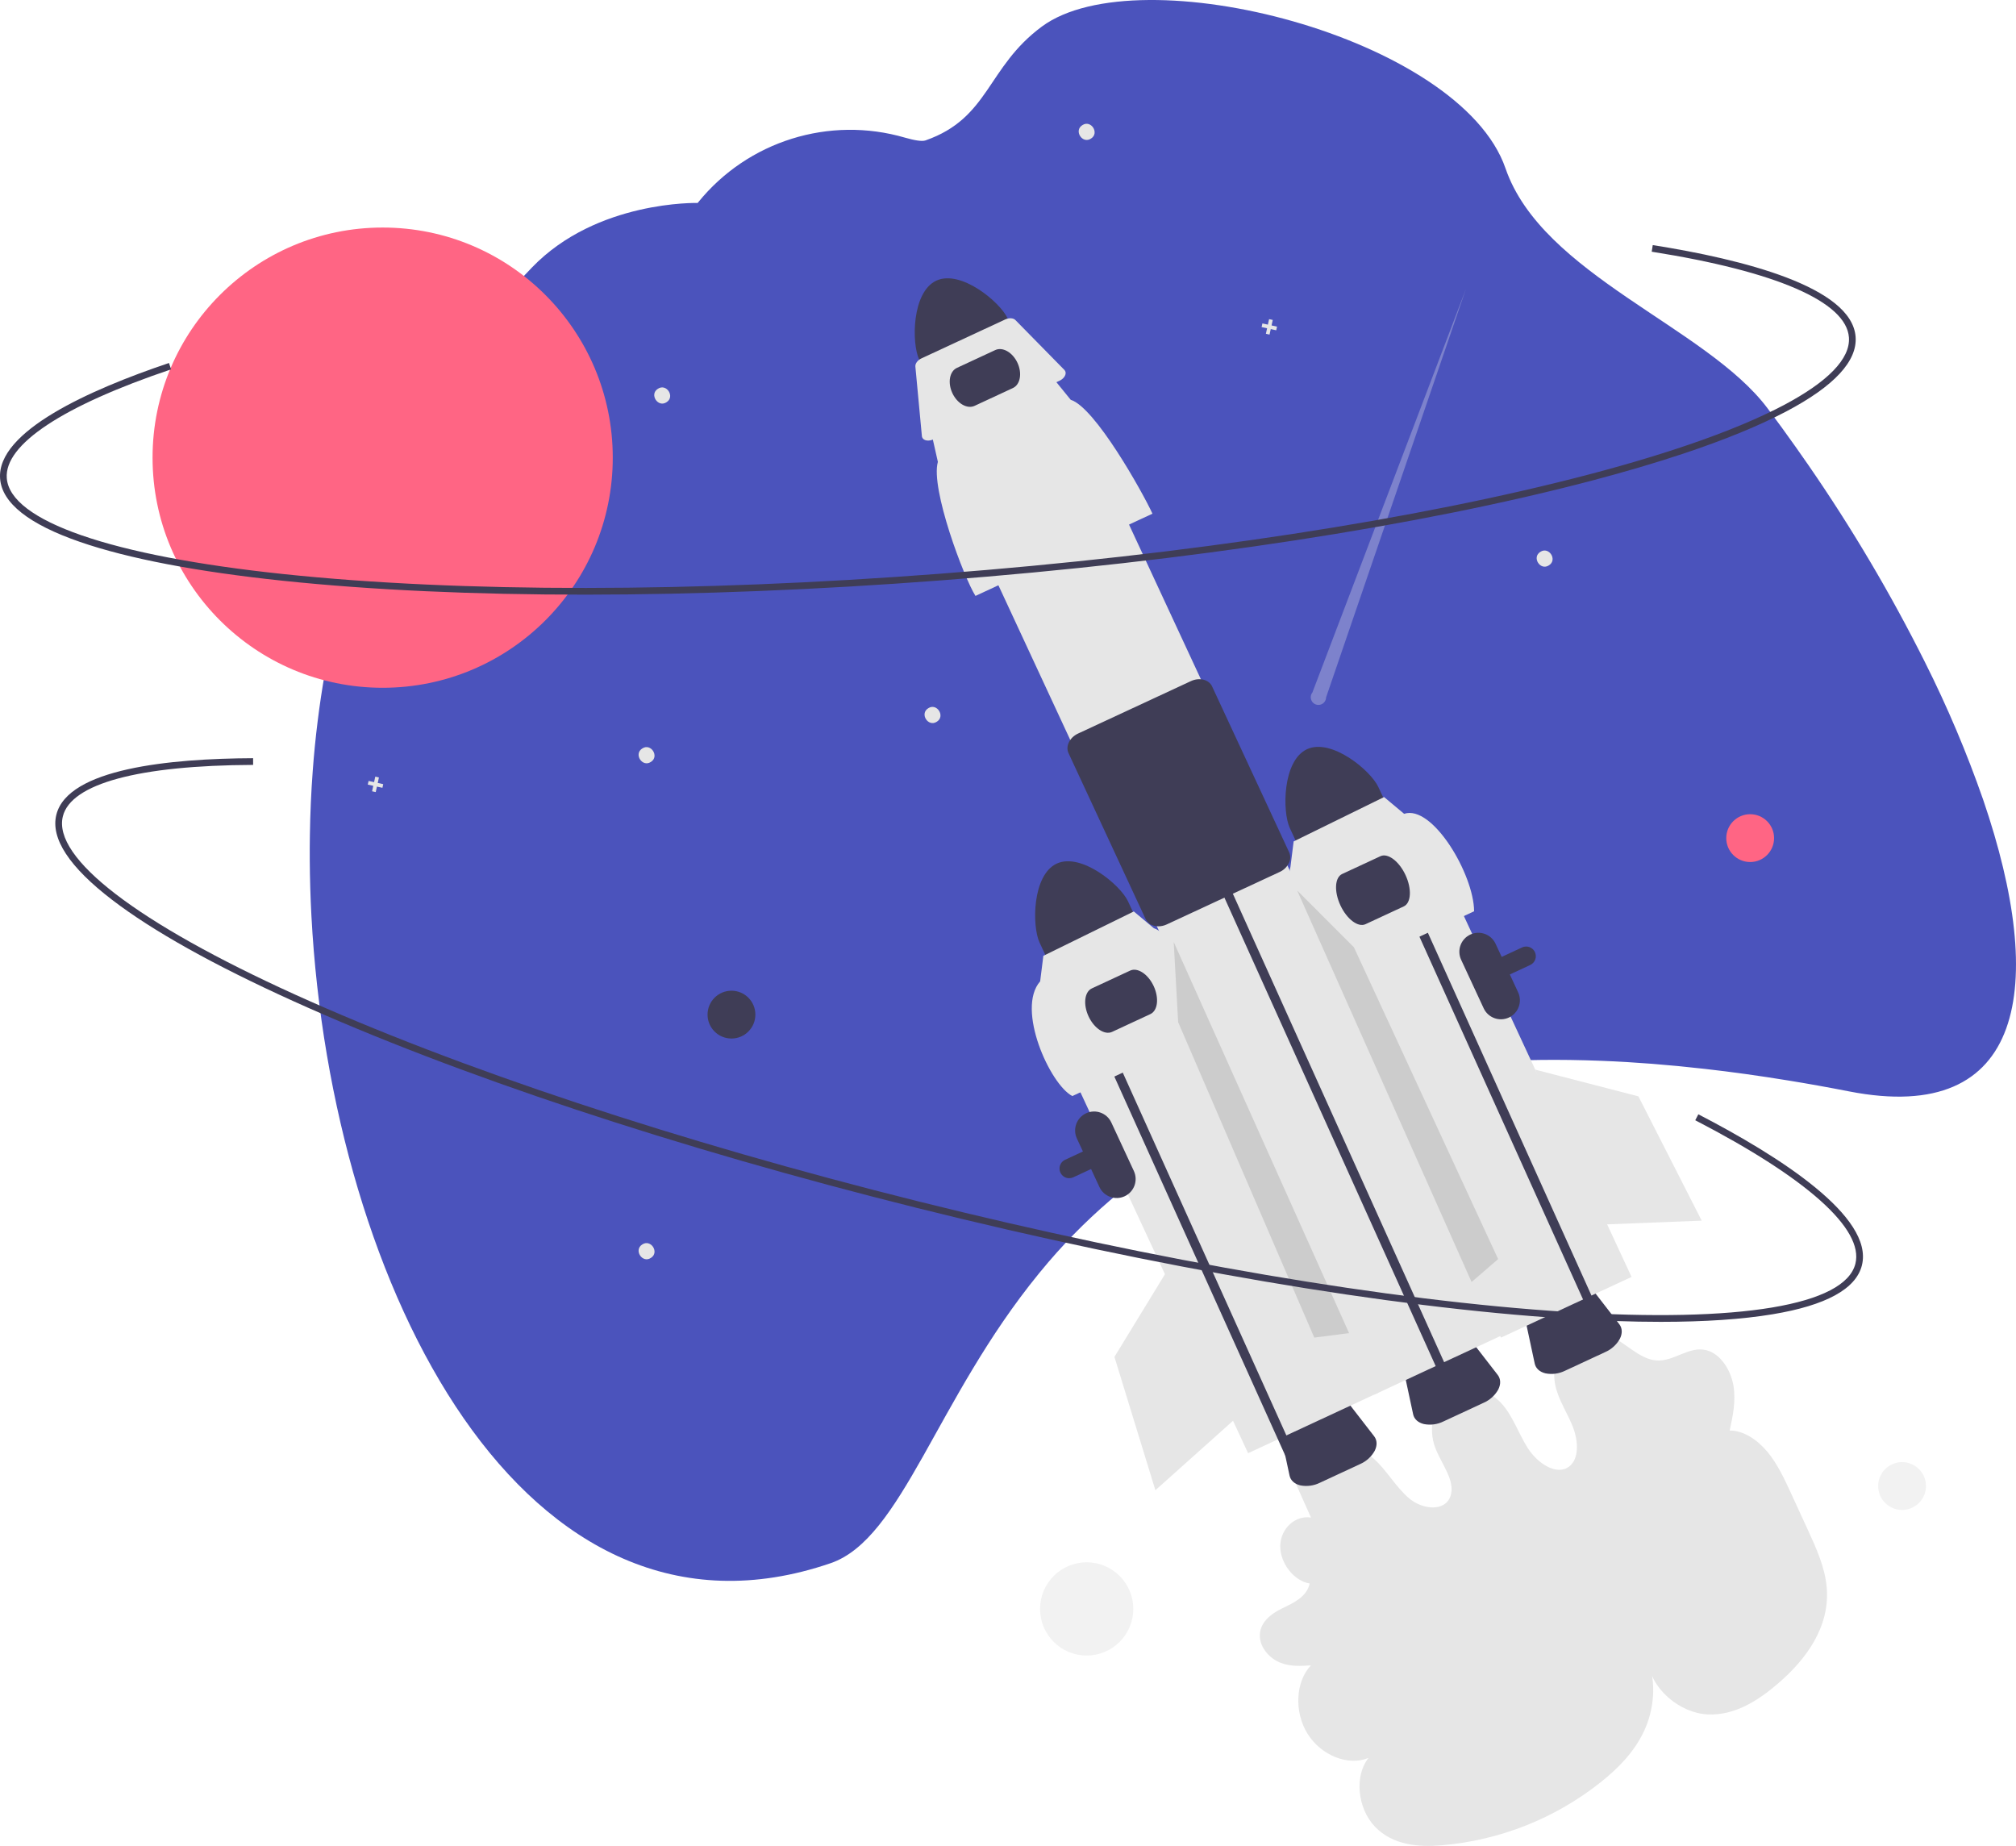
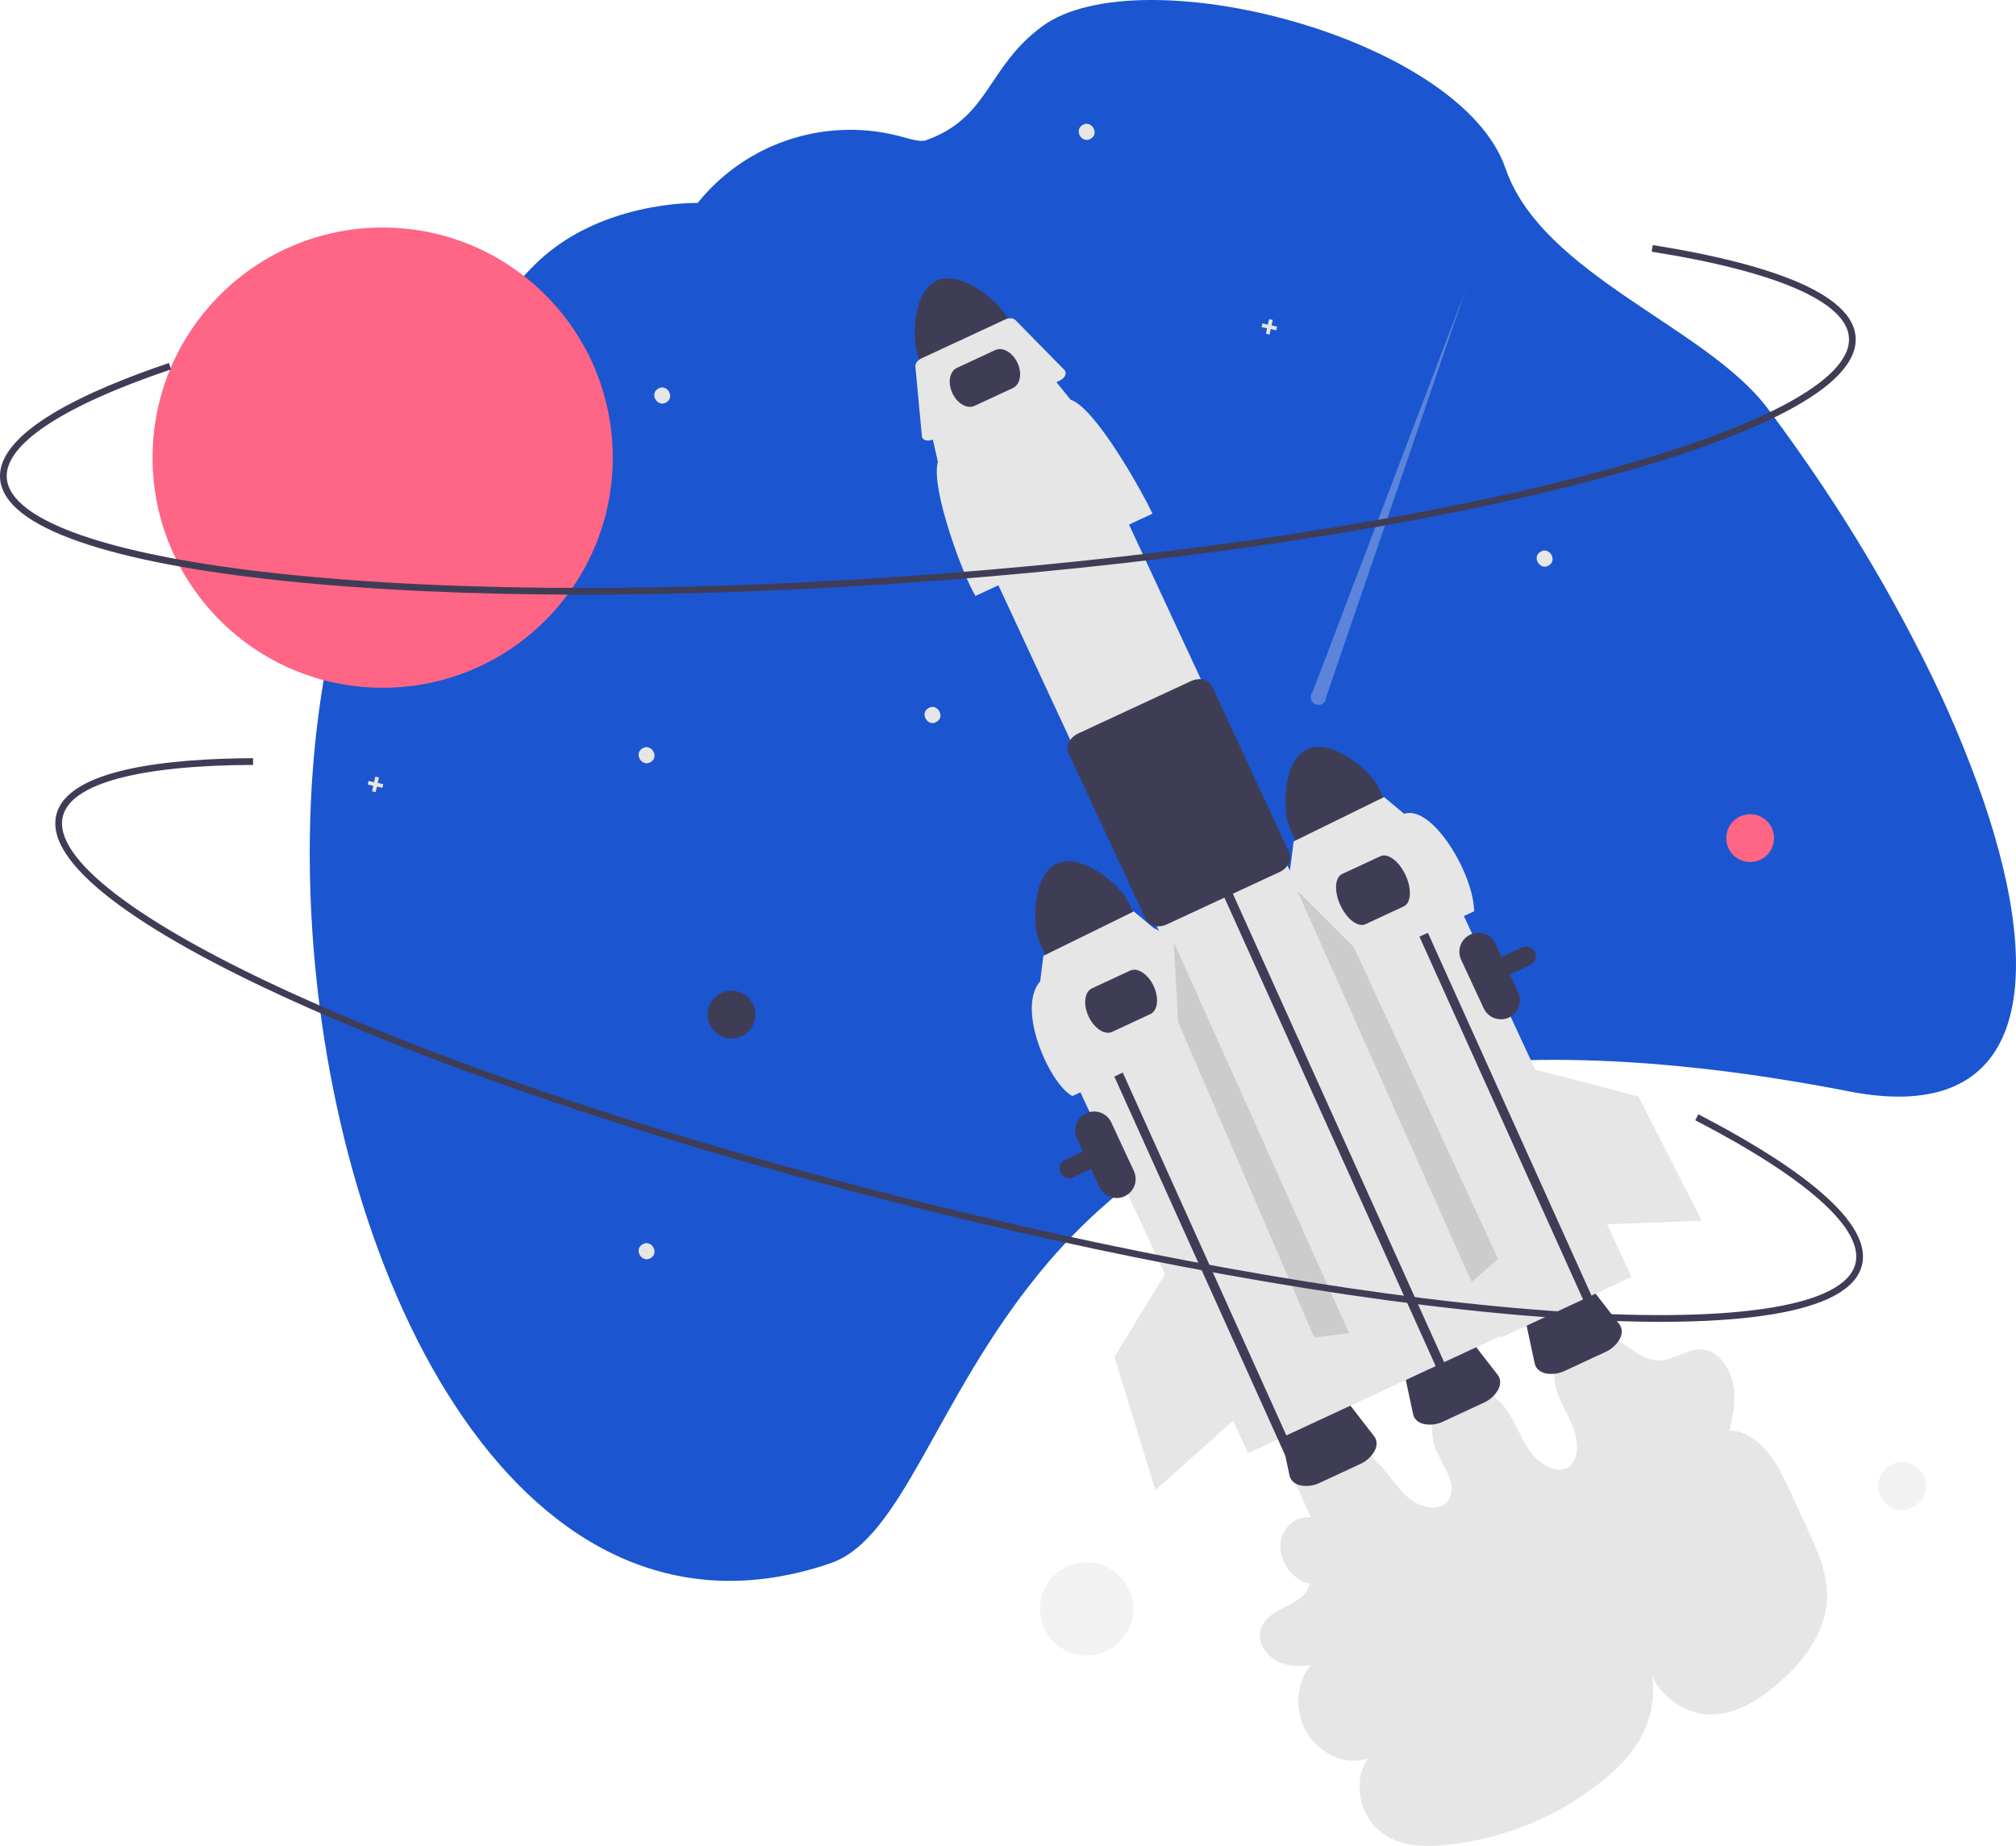
<svg xmlns="http://www.w3.org/2000/svg" id="a13970f5-fcb6-45bc-88b6-f9395b0a599f" data-name="Layer 1" width="902.419" height="826.207" viewBox="0 0 902.419 826.207">
  <path d="M726.95,696.708l8.672,19.444c-7.049-1.122-13.604,4.898-13.751,12.629s6.14,15.774,13.189,16.873c-1.347,6.002-7.161,8.649-12.207,11.075s-10.485,6.45-10.11,12.845c.301,5.135,4.548,9.669,9.058,11.492s9.241,1.543,13.809,1.237c-6.921,7.24-7.596,20.848-1.517,30.611s18.217,14.569,27.305,10.811c-6.422,7.989-5.027,22.618,2.943,30.862,8.034,8.311,19.678,9.115,29.857,8.24a132.238,132.238,0,0,0,71.007-28.14c7.782-6.183,15.05-13.456,19.49-22.941s5.747-21.496,1.612-32.29c1.115,13.522,14.65,24.203,26.826,24.8s22.807-6.261,31.841-14.081c12.014-10.4,23.137-24.979,21.488-42.967-.816-8.905-4.706-17.469-8.521-25.765l-7.396-16.083c-2.986-6.493-6.039-13.095-10.533-18.544s-10.731-9.667-16.973-9.626c1.427-6.52,2.861-13.283,1.665-20.211s-5.776-14.101-12.004-15.723c-7.927-2.065-14.645,5.25-22.616,4.561-7.671-.664-14.01-8.362-21.459-11.412a17.178,17.178,0,0,0-18.537,3.206c-4.722,4.61-6.69,12.398-4.996,19.767,1.484,6.455,5.435,12.149,7.832,18.375s2.77,14.231-1.835,17.631c-5.557,4.103-14.014-1.48-18.356-8.235s-6.834-14.933-12.324-20.614c-6.479-6.705-16.621-8.276-23.293-3.608s-9.222,15.119-5.859,24.004c2.75,7.264,9.049,14.614,6.864,21.454-2.309,7.23-12.413,6.314-18.507,1.205s-10.141-12.806-16.161-18.03c-6.114-5.306-14.098-7.63-21.107-6.146a21.731,21.731,0,0,0-15.573,13.915" transform="translate(-148.7907 -36.89661)" fill="#e6e6e6" />
  <path d="M867.347,642.066l-17.993,8.36a13.812,13.812,0,0,1-8.734,1.177c-2.612-.618-4.377-2.215-4.841-4.383l-4.187-19.554c-.79-3.689,2.265-8.053,7.264-10.376l9.937-4.617c4.999-2.323,10.305-1.843,12.614,1.14l12.244,15.81c1.358,1.753,1.44,4.132.228,6.527A13.812,13.812,0,0,1,867.347,642.066Z" transform="translate(-148.7907 -36.89661)" fill="#3f3d56" />
-   <path d="M309.43,280.659A353.998,353.998,0,0,1,386.932,156.602c29.006-30.112,74.15-28.861,74.15-28.861l.258-.32A87.58,87.58,0,0,1,553.893,98.509c4.304,1.235,7.615,1.783,9.189,1.232,28.707-10.047,27.358-32.724,52.126-50.993,43.367-31.987,187.211,4.654,207.494,63.514,16.439,47.705,89.82,70.827,117.236,107.317q6.431,8.559,12.618,17.316,2.901,4.068,5.737,8.198a730.428,730.428,0,0,1,52.147,88.155,514.113,514.113,0,0,1,26.101,61.684c28.591,83.582,18.814,145.855-60.021,130.47q-13.998-2.739-27.324-4.901-19.296-3.149-37.246-5.176-24.172-2.749-45.994-3.602-7.337-.295-14.405-.396c-69.67-.966-121.349,12.146-160.719,32.502q-10.011,5.163-18.973,10.923a236.054,236.054,0,0,0-26.08,19.319,254.898,254.898,0,0,0-31.422,32.197l-.522.639c-46.048,56.326-61.203,118.682-93.235,129.661C383.674,783.51,297.074,613.35,288.193,446.896q-.673-12.582-.743-25.091-.042-5.592.055-11.154c.141-9.673.567-19.285,1.281-28.78q.4-5.445.928-10.833c.388-3.873.81-7.724,1.298-11.55C294.495,331.442,300.589,304.758,309.43,280.659Z" transform="translate(-148.7907 -36.89661)" fill="#4b53bc" />
+   <path d="M309.43,280.659A353.998,353.998,0,0,1,386.932,156.602c29.006-30.112,74.15-28.861,74.15-28.861l.258-.32A87.58,87.58,0,0,1,553.893,98.509c4.304,1.235,7.615,1.783,9.189,1.232,28.707-10.047,27.358-32.724,52.126-50.993,43.367-31.987,187.211,4.654,207.494,63.514,16.439,47.705,89.82,70.827,117.236,107.317q6.431,8.559,12.618,17.316,2.901,4.068,5.737,8.198a730.428,730.428,0,0,1,52.147,88.155,514.113,514.113,0,0,1,26.101,61.684c28.591,83.582,18.814,145.855-60.021,130.47q-13.998-2.739-27.324-4.901-19.296-3.149-37.246-5.176-24.172-2.749-45.994-3.602-7.337-.295-14.405-.396c-69.67-.966-121.349,12.146-160.719,32.502q-10.011,5.163-18.973,10.923a236.054,236.054,0,0,0-26.08,19.319,254.898,254.898,0,0,0-31.422,32.197l-.522.639c-46.048,56.326-61.203,118.682-93.235,129.661C383.674,783.51,297.074,613.35,288.193,446.896q-.673-12.582-.743-25.091-.042-5.592.055-11.154c.141-9.673.567-19.285,1.281-28.78q.4-5.445.928-10.833c.388-3.873.81-7.724,1.298-11.55C294.495,331.442,300.589,304.758,309.43,280.659Z" transform="translate(-148.7907 -36.89661)" fill="#1B56D0" />
  <path d="M733.834,372.24c-10.935,5.091-11.115,27.895-7.686,35.284l6.214,13.374,39.609-18.403-6.214-13.374C762.321,381.735,744.777,367.166,733.834,372.24Z" transform="translate(-148.7907 -36.89661)" fill="#3f3d56" />
  <path d="M627.393,564.256a4.333,4.333,0,0,1-4.07-5.819,4.3,4.3,0,0,1,2.243-2.44L830.12,460.958a4.33,4.33,0,0,1,5.752,2.102,4.336,4.336,0,0,1-2.103,5.752h-0L629.215,563.85A4.306,4.306,0,0,1,627.393,564.256Z" transform="translate(-148.7907 -36.89661)" fill="#3f3d56" />
  <rect x="771.788" y="414.474" width="64.474" height="217.68" transform="translate(-294.4339 350.6066) rotate(-24.9202)" fill="#e6e6e6" />
  <path d="M567.905,162.514c-10.935,5.091-11.115,27.895-7.686,35.284l6.214,13.374,39.609-18.403L599.827,179.395C596.392,172.009,578.848,157.44,567.905,162.514Z" transform="translate(-148.7907 -36.89661)" fill="#3f3d56" />
  <path d="M812.919,664.761l-17.993,8.36a13.812,13.812,0,0,1-8.734,1.177c-2.612-.618-4.377-2.215-4.841-4.383l-4.187-19.554c-.79-3.689,2.265-8.053,7.264-10.376l9.937-4.617c4.999-2.323,10.305-1.843,12.614,1.14L819.224,652.319c1.358,1.753,1.44,4.132.228,6.527A13.812,13.812,0,0,1,812.919,664.761Z" transform="translate(-148.7907 -36.89661)" fill="#3f3d56" />
  <path d="M757.601,692.207,739.608,700.566a13.812,13.812,0,0,1-8.734,1.177c-2.612-.618-4.377-2.215-4.841-4.383l-4.187-19.554c-.79-3.689,2.265-8.053,7.264-10.376l9.937-4.617c4.999-2.323,10.305-1.843,12.614,1.14l12.244,15.81c1.358,1.753,1.44,4.132.228,6.527A13.812,13.812,0,0,1,757.601,692.207Z" transform="translate(-148.7907 -36.89661)" fill="#3f3d56" />
  <rect x="668.302" y="227.978" width="64.474" height="440.016" transform="translate(-272.3289 299.9887) rotate(-24.9202)" fill="#e6e6e6" />
  <polyline points="548.951 403.691 542.39 389.254 546.167 387.512 552.708 401.903 647.423 611.909 643.65 613.662" fill="#3f3d56" />
  <polyline points="622.951 391.691 616.39 377.254 620.167 375.512 626.708 389.903 721.423 599.909 717.65 601.662" fill="#3f3d56" />
  <path d="M664.671,266.814l-79.226,36.809c-5.044-7.847-20.249-48.06-16.835-59.991l-2.563-11.378,54.703-25.416,7.322,9.007C638.942,219.18,660.102,256.951,664.671,266.814Z" transform="translate(-148.7907 -36.89661)" fill="#e6e6e6" />
  <path d="M623.037,207.325l-56.451,26.228c-2.084.968-4.303.612-4.956-.795a1.952,1.952,0,0,1-.172-.643l-2.922-31.168c-.125-1.335,1.017-2.847,2.761-3.658L598.734,179.896c1.744-.81,3.637-.708,4.576.249l21.936,22.334c1.122,1.142.513,3.098-1.361,4.367A6.081,6.081,0,0,1,623.037,207.325Z" transform="translate(-148.7907 -36.89661)" fill="#e6e6e6" />
  <path d="M667.313,451.514a7.626,7.626,0,0,1-1.814-.214,5.604,5.604,0,0,1-3.896-3.025L627.09,373.992c-1.428-3.075.489-7.008,4.274-8.767l50.536-23.48c3.786-1.76,8.027-.688,9.457,2.387l34.513,74.283a5.603,5.603,0,0,1-.201,4.929,8.506,8.506,0,0,1-4.074,3.838l-50.536,23.479A8.92,8.92,0,0,1,667.313,451.514Z" transform="translate(-148.7907 -36.89661)" fill="#3f3d56" />
  <rect x="658.612" y="466.208" width="64.474" height="217.68" transform="translate(-326.7693 307.736) rotate(-24.9202)" fill="#e6e6e6" />
  <path d="M602.189,210.581l-17.147,7.967c-3.309,1.537-7.773-1.024-9.95-5.71s-1.256-9.749,2.053-11.286l17.147-7.967c3.309-1.537,7.773,1.024,9.95,5.71S605.498,209.044,602.189,210.581Z" transform="translate(-148.7907 -36.89661)" fill="#3f3d56" />
  <path d="M621.799,423.444c-10.935,5.091-11.115,27.895-7.686,35.284l6.214,13.374,39.609-18.403L653.722,440.324C650.287,432.939,632.742,418.37,621.799,423.444Z" transform="translate(-148.7907 -36.89661)" fill="#3f3d56" />
  <path d="M440.152,377.925c-3.862,2.573-7.815-3.551-3.878-6.01C440.135,369.342,444.088,375.466,440.152,377.925Z" transform="translate(-148.7907 -36.89661)" fill="#e6e6e6" />
  <path d="M842.152,289.925c-3.862,2.573-7.815-3.551-3.878-6.01C842.135,281.342,846.088,287.466,842.152,289.925Z" transform="translate(-148.7907 -36.89661)" fill="#e6e6e6" />
  <path d="M568.152,359.925c-3.862,2.573-7.815-3.551-3.878-6.01C568.135,351.342,572.088,357.466,568.152,359.925Z" transform="translate(-148.7907 -36.89661)" fill="#e6e6e6" />
  <path d="M440.152,599.925c-3.862,2.573-7.815-3.551-3.878-6.01C440.135,591.342,444.088,597.466,440.152,599.925Z" transform="translate(-148.7907 -36.89661)" fill="#e6e6e6" />
  <path d="M637.152,98.925c-3.862,2.573-7.815-3.551-3.878-6.01C637.135,90.342,641.088,96.466,637.152,98.925Z" transform="translate(-148.7907 -36.89661)" fill="#e6e6e6" />
  <path d="M447.152,216.925c-3.862,2.573-7.815-3.551-3.878-6.01C447.135,208.342,451.088,214.466,447.152,216.925Z" transform="translate(-148.7907 -36.89661)" fill="#e6e6e6" />
  <polygon points="571.639 146.2 569.182 145.661 569.72 143.203 568.082 142.844 567.543 145.302 565.086 144.764 564.727 146.402 567.184 146.941 566.646 149.398 568.284 149.757 568.823 147.299 571.28 147.838 571.639 146.2" fill="#e6e6e6" />
  <polygon points="171.542 350.978 169.085 350.439 169.623 347.982 167.985 347.623 167.446 350.08 164.988 349.542 164.629 351.18 167.087 351.719 166.549 354.177 168.187 354.535 168.726 352.078 171.183 352.616 171.542 350.978" fill="#e6e6e6" />
  <path d="M824.22,492.333a8.51,8.51,0,0,1-11.29-4.127l-10.113-21.765a8.5,8.5,0,0,1,15.417-7.163l10.113,21.765A8.51,8.51,0,0,1,824.22,492.333Z" transform="translate(-148.7907 -36.89661)" fill="#3f3d56" />
  <path d="M652.22,572.333a8.51,8.51,0,0,1-11.29-4.127l-10.113-21.765a8.5,8.5,0,0,1,15.417-7.163l10.113,21.765A8.51,8.51,0,0,1,652.22,572.333Z" transform="translate(-148.7907 -36.89661)" fill="#3f3d56" />
  <path d="M808.642,444.778l-67.806,31.503c-4.317-6.716-17.331-41.133-14.409-51.344l1.434-11.423,40.486-19.863,8.971,7.505C789.959,396.883,808.539,428.205,808.642,444.778Z" transform="translate(-148.7907 -36.89661)" fill="#e6e6e6" />
  <path d="M777.162,442.594l-17.147,7.967c-3.309,1.537-8.344-2.253-11.222-8.447s-2.528-12.487.781-14.024l17.147-7.967c3.309-1.537,8.344,2.253,11.222,8.447S780.471,441.056,777.162,442.594Z" transform="translate(-148.7907 -36.89661)" fill="#3f3d56" />
  <polyline points="482.951 446.691 476.39 432.254 480.167 430.512 486.708 444.903 581.423 654.909 577.65 656.662" fill="#3f3d56" />
  <path d="M696.607,495.981l-67.806,31.503c-10.003-5.165-25.291-38.961-14.409-51.344l1.434-11.423,40.486-19.863,8.971,7.505C674.587,455.214,692.697,487.541,696.607,495.981Z" transform="translate(-148.7907 -36.89661)" fill="#e6e6e6" />
  <path d="M663.732,490.793l-17.147,7.967c-3.309,1.537-8.03-1.579-10.524-6.945s-1.83-10.985,1.479-12.522l17.147-7.967c3.309-1.537,8.03,1.579,10.524,6.945S667.041,489.256,663.732,490.793Z" transform="translate(-148.7907 -36.89661)" fill="#3f3d56" />
  <circle cx="171.291" cy="204.845" r="103" fill="#ff6584" />
  <path d="M742.396,349.021l62.593-182.809L736.258,346.832a3.442,3.442,0,1,0,6.138,2.188Z" transform="translate(-148.7907 -36.89661)" fill="#f0f0f0" opacity="0.3" />
  <path d="M901.95,240.055q-18.38,6.108-40.751,12.001c-77.145,20.311-180.55,36.154-291.166,44.613-110.615,8.458-215.227,8.519-294.563.174-38.647-4.066-69.215-9.913-90.854-17.381-22.909-7.905-34.947-17.432-35.78-28.314-1.621-21.2,40.213-39.859,75.592-51.778l.958,2.843C176.801,218.581,150.678,235.879,151.828,250.919c1.464,19.156,46.644,34.806,123.955,42.94,79.162,8.327,183.581,8.263,294.021-.181,110.44-8.445,213.655-24.257,290.63-44.523,75.174-19.791,117.45-42.129,115.986-61.285-1.216-15.905-32.567-29.51-88.278-38.312l.468-2.963c40.48,6.396,89.093,18.708,90.801,41.047.832,10.882-9.618,22.127-31.059,33.424C936.131,227.503,920.601,233.856,901.95,240.055Z" transform="translate(-148.7907 -36.89661)" fill="#3f3d56" />
  <circle cx="783.425" cy="375.136" r="10.702" fill="#ff6584" />
  <circle cx="851.425" cy="665.136" r="10.702" fill="#f2f2f2" />
  <circle cx="486.425" cy="720.136" r="20.866" fill="#f2f2f2" />
  <circle cx="327.425" cy="454.136" r="10.702" fill="#3f3d56" />
  <polygon points="687.226 478.768 733.402 490.721 761.723 546.349 713.843 548.227 687.226 478.768" fill="#e6e6e6" />
  <polygon points="580.645 398.574 606.059 424.002 670.606 563.557 658.722 573.824 580.645 398.574" fill="#ccc" />
  <polygon points="525.386 421.624 527.38 457.52 588.304 598.694 603.88 596.688 525.386 421.624" fill="#ccc" />
  <polygon points="523.723 566.637 498.854 607.339 517.187 667.008 552.9 635.061 523.723 566.637" fill="#e6e6e6" />
  <path d="M892.195,628.544q-19.368,0-42.457-1.464c-79.614-5.056-182.738-22.633-290.376-49.492-107.638-26.859-206.93-59.794-279.585-92.734-35.393-16.047-62.556-31.236-80.735-45.147-19.247-14.727-27.666-27.564-25.024-38.153,5.148-20.629,50.731-25.142,88.064-25.295l.013,3c-51.268.21-81.514,8.387-85.166,23.022-4.652,18.64,33.287,47.741,104.087,79.841,72.496,32.868,171.605,65.739,279.073,92.557,107.467,26.816,210.401,44.363,289.84,49.408,77.579,4.928,124.743-2.938,129.395-21.578,3.862-15.477-21.598-38.275-71.689-64.198l1.379-2.664c36.397,18.836,78.646,45.852,73.222,67.589C979.592,613.823,966.13,621.199,942.22,625.157,928.59,627.413,911.85,628.544,892.195,628.544Z" transform="translate(-148.7907 -36.89661)" fill="#3f3d56" />
</svg>
